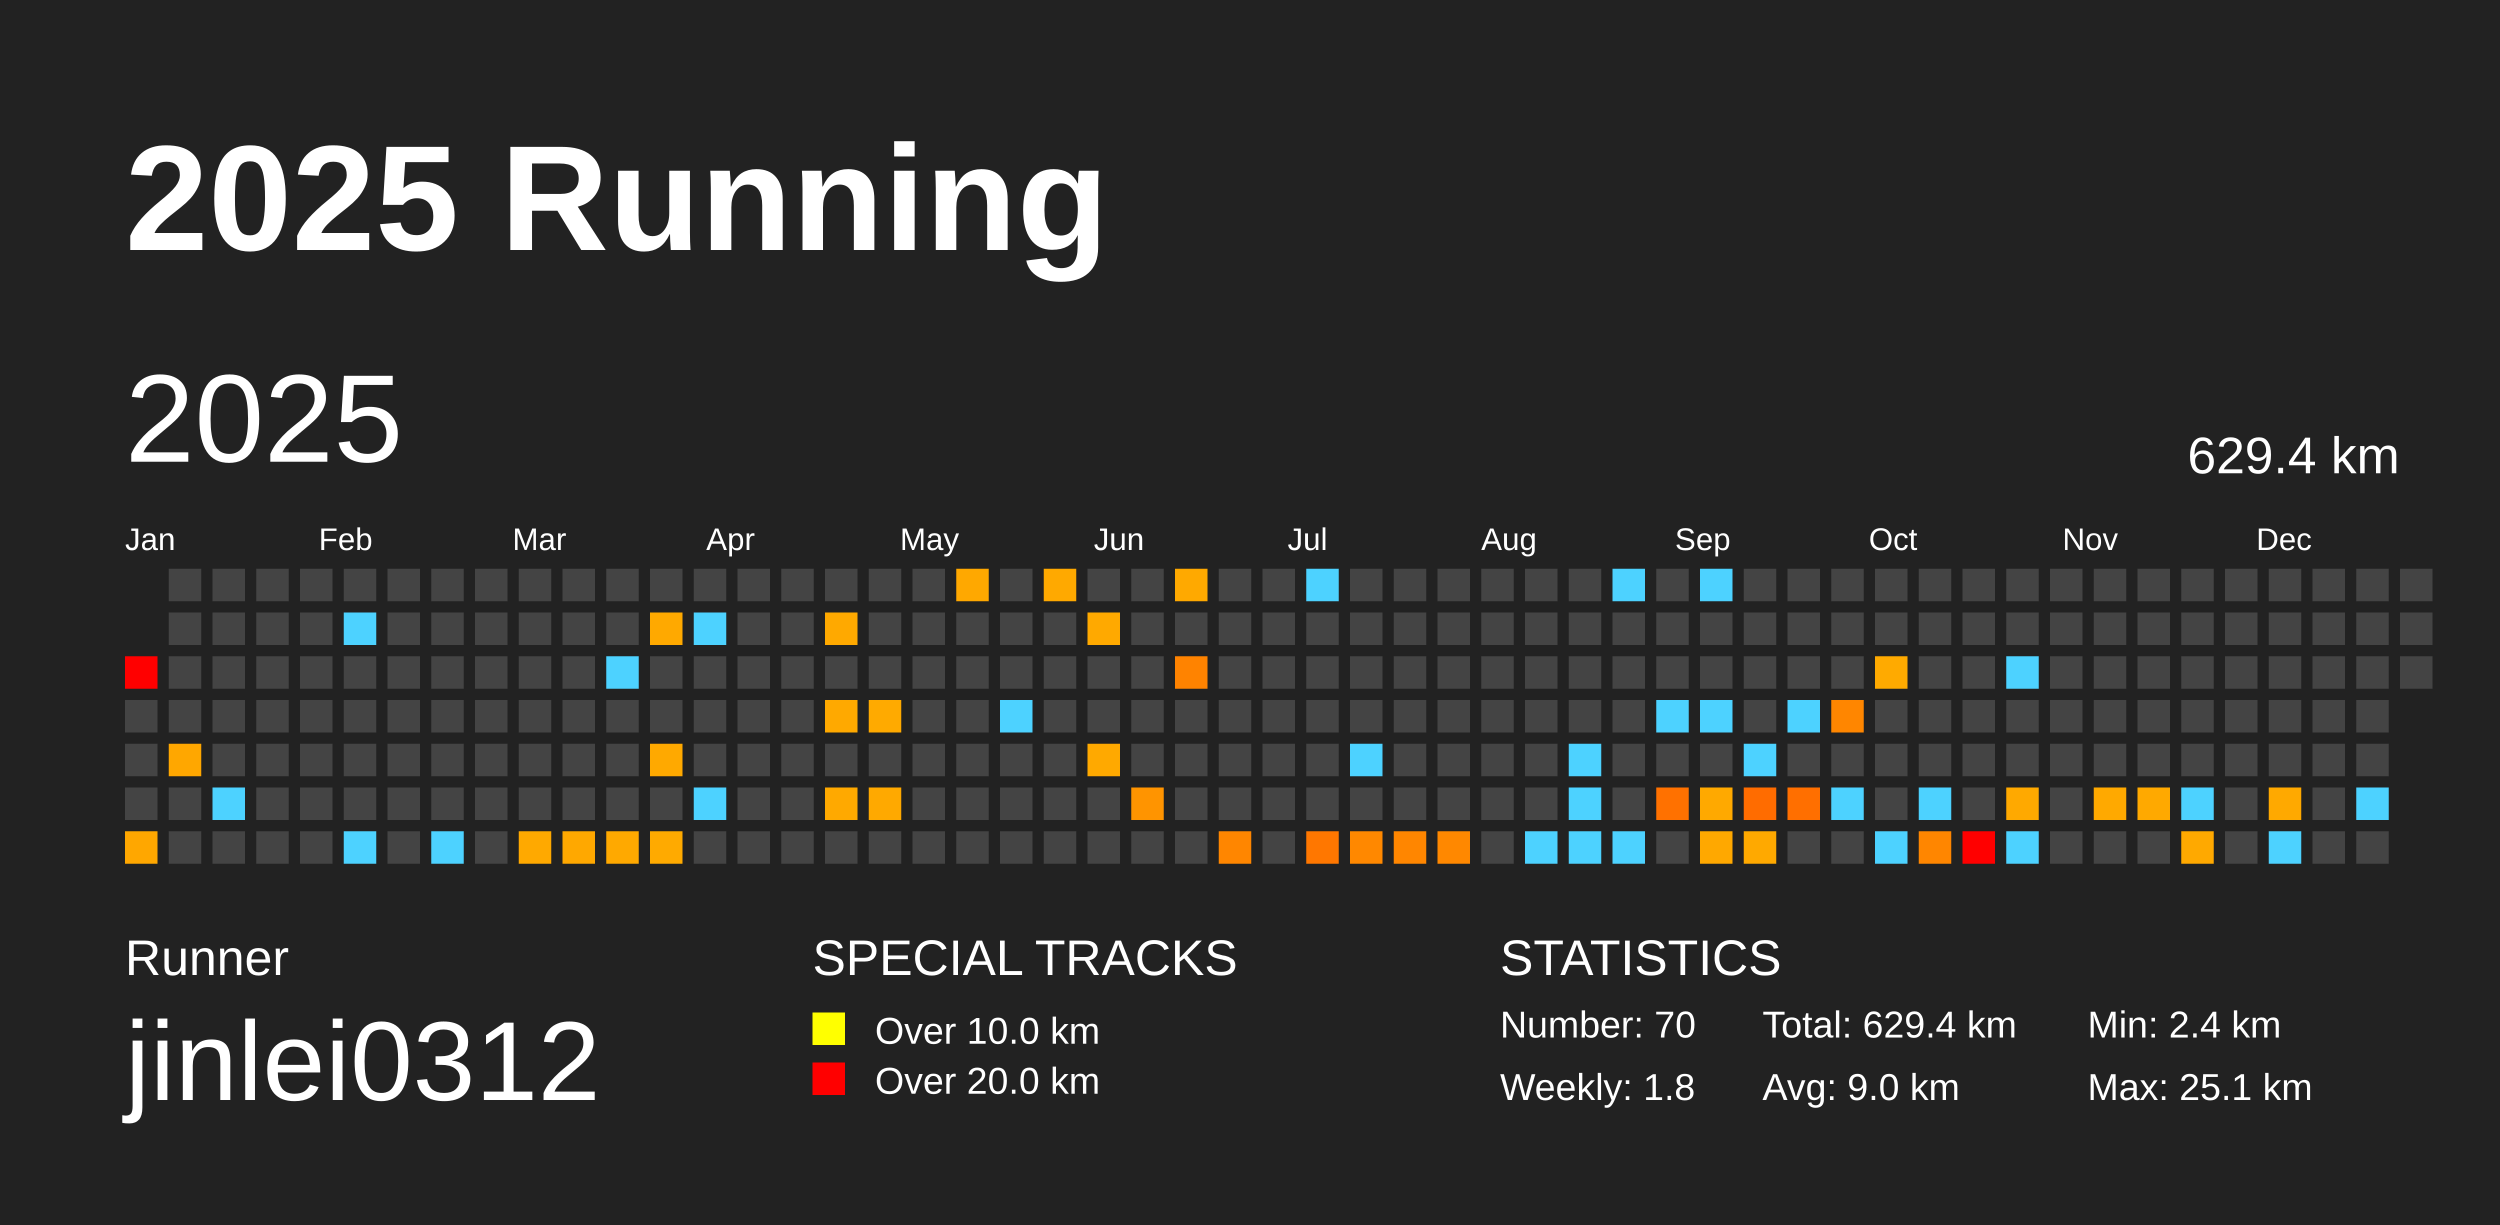
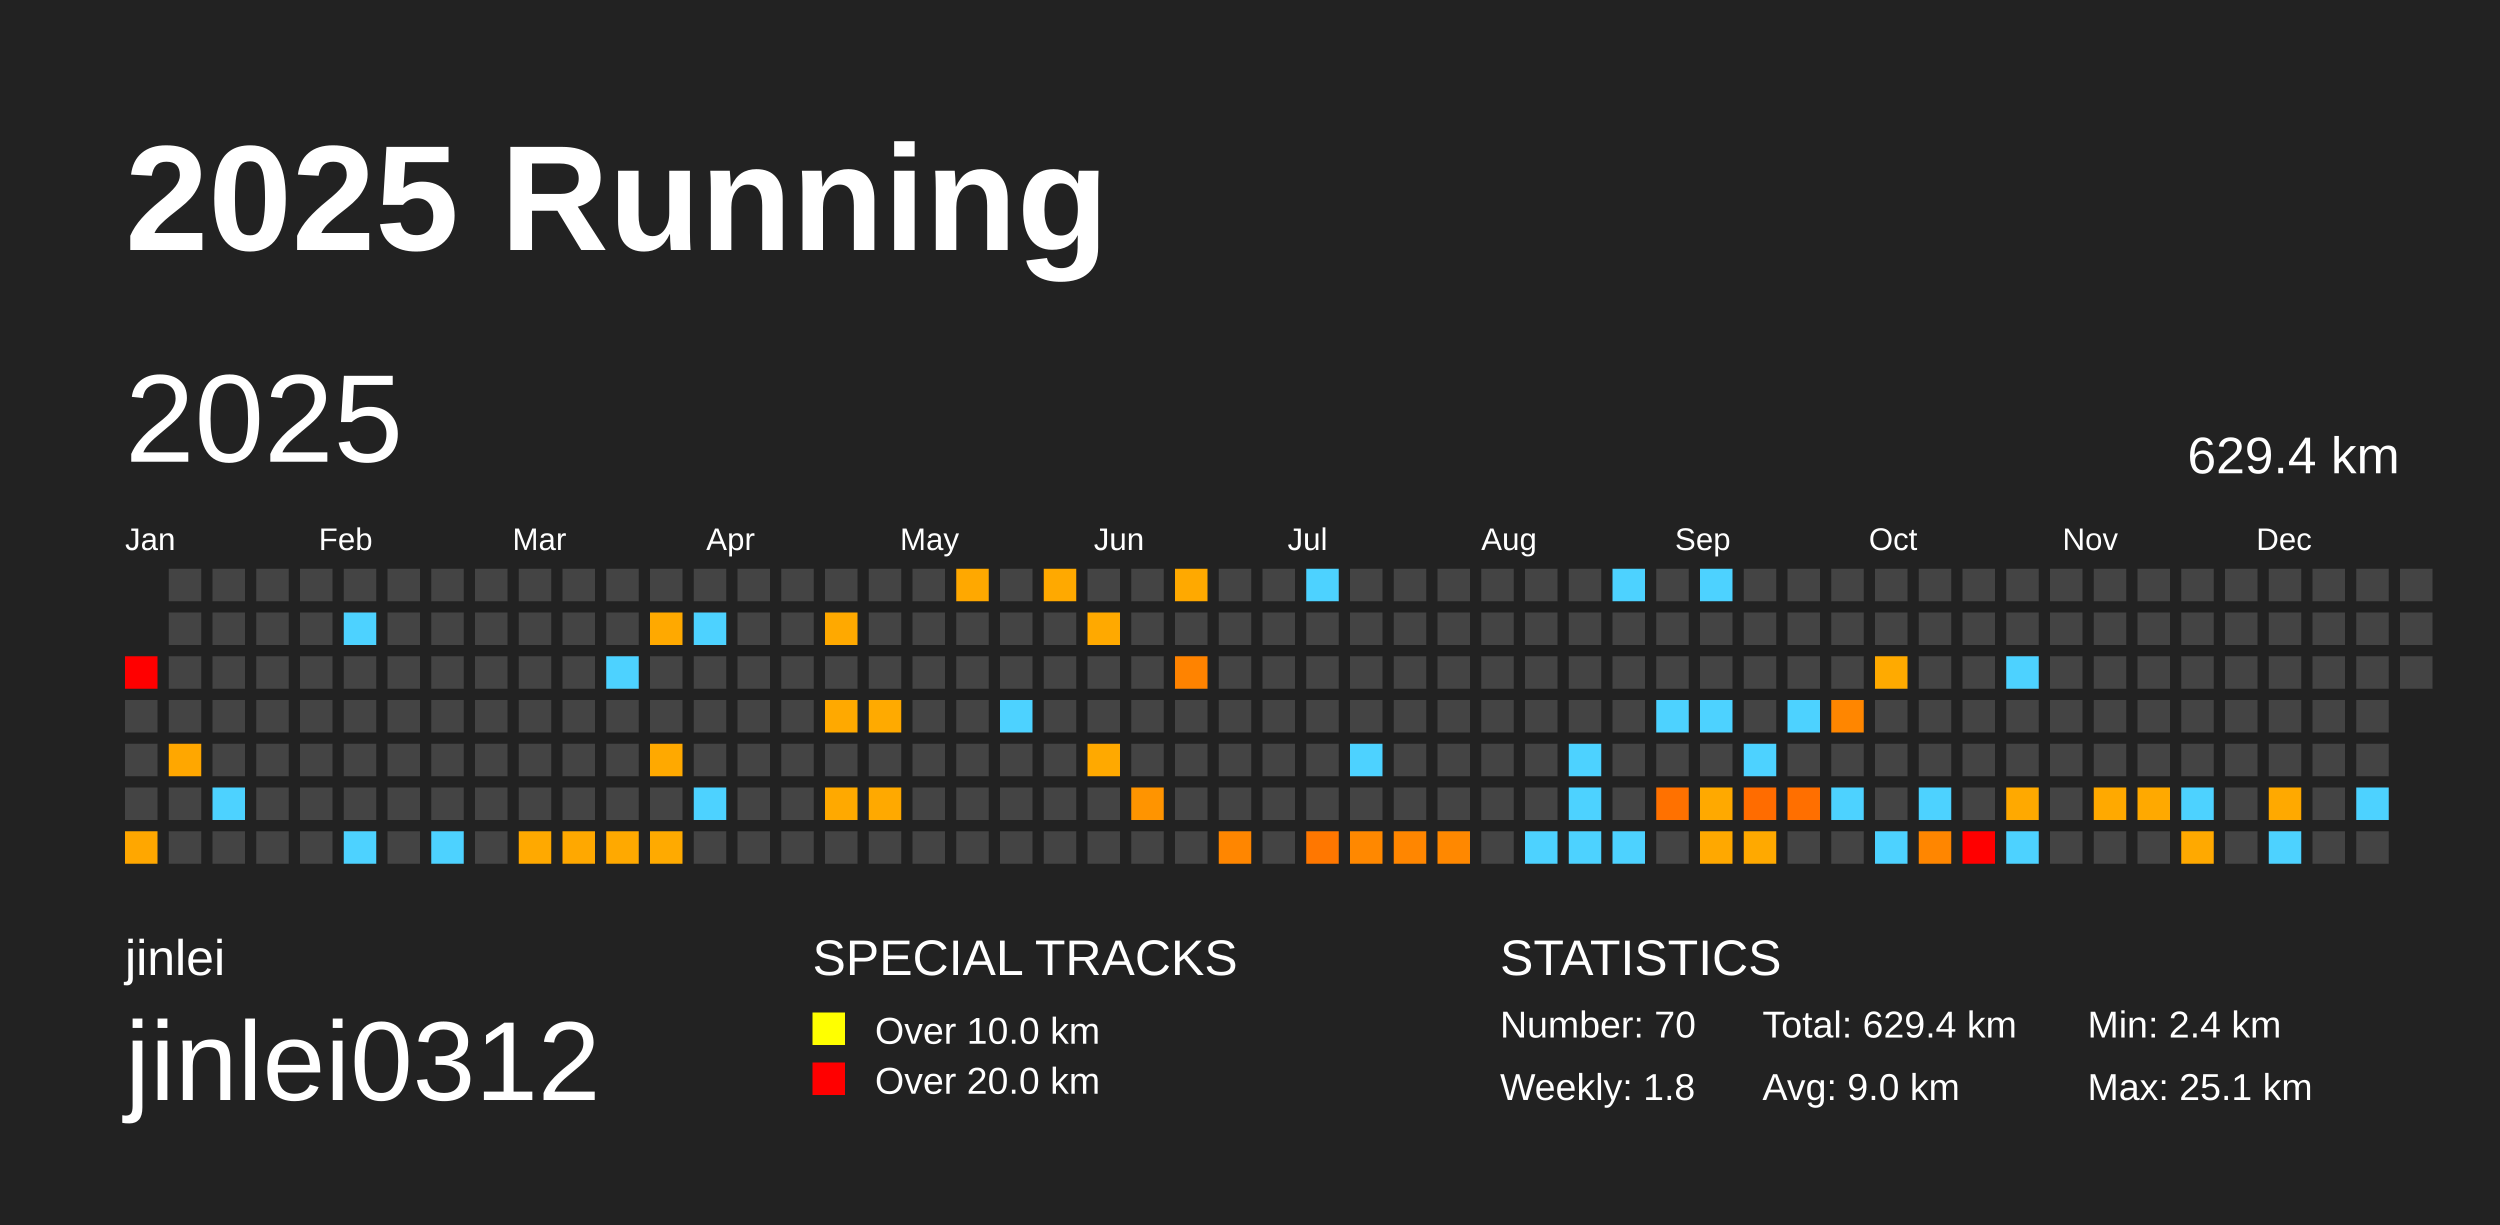
<svg xmlns="http://www.w3.org/2000/svg" baseProfile="full" height="98mm" version="1.1" viewBox="0,0,200,98" width="200mm">
  <defs />
  <rect fill="#222222" height="98" width="200" x="0" y="0" />
  <text fill="#FFFFFF" style="font-size:12px; font-family:Arial; font-weight:bold;" x="10" y="20">2025 Running</text>
-   <text fill="#FFFFFF" style="font-size:4px; font-family:Arial" x="10" y="78">Runner</text>
+   <text fill="#FFFFFF" style="font-size:4px; font-family:Arial" x="10" y="78">jinlei</text>
  <text fill="#FFFFFF" style="font-size:9px; font-family:Arial" x="10" y="88">jinlei0312</text>
  <text fill="#FFFFFF" style="font-size:4px; font-family:Arial" x="65" y="78">SPECIAL TRACKS</text>
  <rect fill="yellow" height="2.6" width="2.6" x="65" y="81" />
  <text fill="#FFFFFF" style="font-size:3px; font-family:Arial" x="70" y="83.5">Over 10.0 km</text>
  <rect fill="red" height="2.6" width="2.6" x="65" y="85" />
  <text fill="#FFFFFF" style="font-size:3px; font-family:Arial" x="70" y="87.5">Over 20.0 km</text>
  <text fill="#FFFFFF" style="font-size:4px; font-family:Arial" x="120" y="78">STATISTICS</text>
  <text fill="#FFFFFF" style="font-size:3px; font-family:Arial" x="120" y="83">Number: 70</text>
  <text fill="#FFFFFF" style="font-size:3px; font-family:Arial" x="120" y="88">Weekly: 1.8</text>
  <text fill="#FFFFFF" style="font-size:3px; font-family:Arial" x="141" y="83">Total: 629.4 km</text>
  <text fill="#FFFFFF" style="font-size:3px; font-family:Arial" x="141" y="88">Avg: 9.0 km</text>
  <text fill="#FFFFFF" style="font-size:3px; font-family:Arial" x="167" y="83">Min: 2.4 km</text>
  <text fill="#FFFFFF" style="font-size:3px; font-family:Arial" x="167" y="88">Max: 25.1 km</text>
  <text dominant-baseline="hanging" fill="#FFFFFF" style="font-size:10.0px; font-family:Arial;" x="10" y="30">2025</text>
  <text dominant-baseline="hanging" fill="#FFFFFF" style="font-size:4.125px; font-family:Arial;" x="175" y="35">629.4 km</text>
  <text fill="#FFFFFF" style="font-size:2.5px; font-family:Arial" x="10.0" y="44">Jan</text>
  <text fill="#FFFFFF" style="font-size:2.5px; font-family:Arial" x="25.5" y="44">Feb</text>
  <text fill="#FFFFFF" style="font-size:2.5px; font-family:Arial" x="41.0" y="44">Mar</text>
  <text fill="#FFFFFF" style="font-size:2.5px; font-family:Arial" x="56.5" y="44">Apr</text>
  <text fill="#FFFFFF" style="font-size:2.5px; font-family:Arial" x="72.0" y="44">May</text>
  <text fill="#FFFFFF" style="font-size:2.5px; font-family:Arial" x="87.5" y="44">Jun</text>
  <text fill="#FFFFFF" style="font-size:2.5px; font-family:Arial" x="103.0" y="44">Jul</text>
  <text fill="#FFFFFF" style="font-size:2.5px; font-family:Arial" x="118.5" y="44">Aug</text>
  <text fill="#FFFFFF" style="font-size:2.5px; font-family:Arial" x="134.0" y="44">Sep</text>
  <text fill="#FFFFFF" style="font-size:2.5px; font-family:Arial" x="149.5" y="44">Oct</text>
  <text fill="#FFFFFF" style="font-size:2.5px; font-family:Arial" x="165.0" y="44">Nov</text>
  <text fill="#FFFFFF" style="font-size:2.5px; font-family:Arial" x="180.5" y="44">Dec</text>
  <rect fill="red" height="2.6" width="2.6" x="10.0" y="52.5" />
  <rect fill="#444444" height="2.6" width="2.6" x="10.0" y="56.0" />
  <rect fill="#444444" height="2.6" width="2.6" x="10.0" y="59.5" />
  <rect fill="#444444" height="2.6" width="2.6" x="10.0" y="63.0" />
  <rect fill="#ffa700" height="2.6" width="2.6" x="10.0" y="66.5" />
  <rect fill="#444444" height="2.6" width="2.6" x="13.5" y="45.5" />
  <rect fill="#444444" height="2.6" width="2.6" x="13.5" y="49.0" />
  <rect fill="#444444" height="2.6" width="2.6" x="13.5" y="52.5" />
  <rect fill="#444444" height="2.6" width="2.6" x="13.5" y="56.0" />
  <rect fill="#ffa700" height="2.6" width="2.6" x="13.5" y="59.5" />
  <rect fill="#444444" height="2.6" width="2.6" x="13.5" y="63.0" />
  <rect fill="#444444" height="2.6" width="2.6" x="13.5" y="66.5" />
  <rect fill="#444444" height="2.6" width="2.6" x="17.0" y="45.5" />
  <rect fill="#444444" height="2.6" width="2.6" x="17.0" y="49.0" />
  <rect fill="#444444" height="2.6" width="2.6" x="17.0" y="52.5" />
  <rect fill="#444444" height="2.6" width="2.6" x="17.0" y="56.0" />
  <rect fill="#444444" height="2.6" width="2.6" x="17.0" y="59.5" />
  <rect fill="#4dd2ff" height="2.6" width="2.6" x="17.0" y="63.0" />
  <rect fill="#444444" height="2.6" width="2.6" x="17.0" y="66.5" />
  <rect fill="#444444" height="2.6" width="2.6" x="20.5" y="45.5" />
  <rect fill="#444444" height="2.6" width="2.6" x="20.5" y="49.0" />
  <rect fill="#444444" height="2.6" width="2.6" x="20.5" y="52.5" />
  <rect fill="#444444" height="2.6" width="2.6" x="20.5" y="56.0" />
  <rect fill="#444444" height="2.6" width="2.6" x="20.5" y="59.5" />
  <rect fill="#444444" height="2.6" width="2.6" x="20.5" y="63.0" />
  <rect fill="#444444" height="2.6" width="2.6" x="20.5" y="66.5" />
  <rect fill="#444444" height="2.6" width="2.6" x="24.0" y="45.5" />
  <rect fill="#444444" height="2.6" width="2.6" x="24.0" y="49.0" />
  <rect fill="#444444" height="2.6" width="2.6" x="24.0" y="52.5" />
  <rect fill="#444444" height="2.6" width="2.6" x="24.0" y="56.0" />
  <rect fill="#444444" height="2.6" width="2.6" x="24.0" y="59.5" />
  <rect fill="#444444" height="2.6" width="2.6" x="24.0" y="63.0" />
  <rect fill="#444444" height="2.6" width="2.6" x="24.0" y="66.5" />
  <rect fill="#444444" height="2.6" width="2.6" x="27.5" y="45.5" />
  <rect fill="#4dd2ff" height="2.6" width="2.6" x="27.5" y="49.0" />
  <rect fill="#444444" height="2.6" width="2.6" x="27.5" y="52.5" />
  <rect fill="#444444" height="2.6" width="2.6" x="27.5" y="56.0" />
  <rect fill="#444444" height="2.6" width="2.6" x="27.5" y="59.5" />
  <rect fill="#444444" height="2.6" width="2.6" x="27.5" y="63.0" />
  <rect fill="#4dd2ff" height="2.6" width="2.6" x="27.5" y="66.5" />
  <rect fill="#444444" height="2.6" width="2.6" x="31.0" y="45.5" />
  <rect fill="#444444" height="2.6" width="2.6" x="31.0" y="49.0" />
  <rect fill="#444444" height="2.6" width="2.6" x="31.0" y="52.5" />
  <rect fill="#444444" height="2.6" width="2.6" x="31.0" y="56.0" />
  <rect fill="#444444" height="2.6" width="2.6" x="31.0" y="59.5" />
  <rect fill="#444444" height="2.6" width="2.6" x="31.0" y="63.0" />
  <rect fill="#444444" height="2.6" width="2.6" x="31.0" y="66.5" />
  <rect fill="#444444" height="2.6" width="2.6" x="34.5" y="45.5" />
  <rect fill="#444444" height="2.6" width="2.6" x="34.5" y="49.0" />
  <rect fill="#444444" height="2.6" width="2.6" x="34.5" y="52.5" />
  <rect fill="#444444" height="2.6" width="2.6" x="34.5" y="56.0" />
  <rect fill="#444444" height="2.6" width="2.6" x="34.5" y="59.5" />
  <rect fill="#444444" height="2.6" width="2.6" x="34.5" y="63.0" />
  <rect fill="#4dd2ff" height="2.6" width="2.6" x="34.5" y="66.5" />
  <rect fill="#444444" height="2.6" width="2.6" x="38.0" y="45.5" />
  <rect fill="#444444" height="2.6" width="2.6" x="38.0" y="49.0" />
  <rect fill="#444444" height="2.6" width="2.6" x="38.0" y="52.5" />
  <rect fill="#444444" height="2.6" width="2.6" x="38.0" y="56.0" />
  <rect fill="#444444" height="2.6" width="2.6" x="38.0" y="59.5" />
  <rect fill="#444444" height="2.6" width="2.6" x="38.0" y="63.0" />
  <rect fill="#444444" height="2.6" width="2.6" x="38.0" y="66.5" />
  <rect fill="#444444" height="2.6" width="2.6" x="41.5" y="45.5" />
  <rect fill="#444444" height="2.6" width="2.6" x="41.5" y="49.0" />
  <rect fill="#444444" height="2.6" width="2.6" x="41.5" y="52.5" />
  <rect fill="#444444" height="2.6" width="2.6" x="41.5" y="56.0" />
  <rect fill="#444444" height="2.6" width="2.6" x="41.5" y="59.5" />
  <rect fill="#444444" height="2.6" width="2.6" x="41.5" y="63.0" />
  <rect fill="#ffa900" height="2.6" width="2.6" x="41.5" y="66.5" />
  <rect fill="#444444" height="2.6" width="2.6" x="45.0" y="45.5" />
  <rect fill="#444444" height="2.6" width="2.6" x="45.0" y="49.0" />
  <rect fill="#444444" height="2.6" width="2.6" x="45.0" y="52.5" />
  <rect fill="#444444" height="2.6" width="2.6" x="45.0" y="56.0" />
  <rect fill="#444444" height="2.6" width="2.6" x="45.0" y="59.5" />
  <rect fill="#444444" height="2.6" width="2.6" x="45.0" y="63.0" />
  <rect fill="#ffa800" height="2.6" width="2.6" x="45.0" y="66.5" />
  <rect fill="#444444" height="2.6" width="2.6" x="48.5" y="45.5" />
  <rect fill="#444444" height="2.6" width="2.6" x="48.5" y="49.0" />
  <rect fill="#4dd2ff" height="2.6" width="2.6" x="48.5" y="52.5" />
  <rect fill="#444444" height="2.6" width="2.6" x="48.5" y="56.0" />
  <rect fill="#444444" height="2.6" width="2.6" x="48.5" y="59.5" />
  <rect fill="#444444" height="2.6" width="2.6" x="48.5" y="63.0" />
  <rect fill="#ffa900" height="2.6" width="2.6" x="48.5" y="66.5" />
  <rect fill="#444444" height="2.6" width="2.6" x="52.0" y="45.5" />
  <rect fill="#ffa900" height="2.6" width="2.6" x="52.0" y="49.0" />
  <rect fill="#444444" height="2.6" width="2.6" x="52.0" y="52.5" />
  <rect fill="#444444" height="2.6" width="2.6" x="52.0" y="56.0" />
  <rect fill="#ffa900" height="2.6" width="2.6" x="52.0" y="59.5" />
  <rect fill="#444444" height="2.6" width="2.6" x="52.0" y="63.0" />
  <rect fill="#ffaa00" height="2.6" width="2.6" x="52.0" y="66.5" />
  <rect fill="#444444" height="2.6" width="2.6" x="55.5" y="45.5" />
  <rect fill="#4dd2ff" height="2.6" width="2.6" x="55.5" y="49.0" />
  <rect fill="#444444" height="2.6" width="2.6" x="55.5" y="52.5" />
  <rect fill="#444444" height="2.6" width="2.6" x="55.5" y="56.0" />
  <rect fill="#444444" height="2.6" width="2.6" x="55.5" y="59.5" />
  <rect fill="#4dd2ff" height="2.6" width="2.6" x="55.5" y="63.0" />
  <rect fill="#444444" height="2.6" width="2.6" x="55.5" y="66.5" />
  <rect fill="#444444" height="2.6" width="2.6" x="59.0" y="45.5" />
  <rect fill="#444444" height="2.6" width="2.6" x="59.0" y="49.0" />
  <rect fill="#444444" height="2.6" width="2.6" x="59.0" y="52.5" />
  <rect fill="#444444" height="2.6" width="2.6" x="59.0" y="56.0" />
  <rect fill="#444444" height="2.6" width="2.6" x="59.0" y="59.5" />
  <rect fill="#444444" height="2.6" width="2.6" x="59.0" y="63.0" />
  <rect fill="#444444" height="2.6" width="2.6" x="59.0" y="66.5" />
  <rect fill="#444444" height="2.6" width="2.6" x="62.5" y="45.5" />
  <rect fill="#444444" height="2.6" width="2.6" x="62.5" y="49.0" />
  <rect fill="#444444" height="2.6" width="2.6" x="62.5" y="52.5" />
  <rect fill="#444444" height="2.6" width="2.6" x="62.5" y="56.0" />
  <rect fill="#444444" height="2.6" width="2.6" x="62.5" y="59.5" />
  <rect fill="#444444" height="2.6" width="2.6" x="62.5" y="63.0" />
  <rect fill="#444444" height="2.6" width="2.6" x="62.5" y="66.5" />
  <rect fill="#444444" height="2.6" width="2.6" x="66.0" y="45.5" />
  <rect fill="#ffa900" height="2.6" width="2.6" x="66.0" y="49.0" />
  <rect fill="#444444" height="2.6" width="2.6" x="66.0" y="52.5" />
  <rect fill="#ffa900" height="2.6" width="2.6" x="66.0" y="56.0" />
  <rect fill="#444444" height="2.6" width="2.6" x="66.0" y="59.5" />
  <rect fill="#ffa900" height="2.6" width="2.6" x="66.0" y="63.0" />
  <rect fill="#444444" height="2.6" width="2.6" x="66.0" y="66.5" />
  <rect fill="#444444" height="2.6" width="2.6" x="69.5" y="45.5" />
  <rect fill="#444444" height="2.6" width="2.6" x="69.5" y="49.0" />
  <rect fill="#444444" height="2.6" width="2.6" x="69.5" y="52.5" />
  <rect fill="#ffaa00" height="2.6" width="2.6" x="69.5" y="56.0" />
  <rect fill="#444444" height="2.6" width="2.6" x="69.5" y="59.5" />
  <rect fill="#ffa900" height="2.6" width="2.6" x="69.5" y="63.0" />
  <rect fill="#444444" height="2.6" width="2.6" x="69.5" y="66.5" />
  <rect fill="#444444" height="2.6" width="2.6" x="73.0" y="45.5" />
  <rect fill="#444444" height="2.6" width="2.6" x="73.0" y="49.0" />
  <rect fill="#444444" height="2.6" width="2.6" x="73.0" y="52.5" />
  <rect fill="#444444" height="2.6" width="2.6" x="73.0" y="56.0" />
  <rect fill="#444444" height="2.6" width="2.6" x="73.0" y="59.5" />
  <rect fill="#444444" height="2.6" width="2.6" x="73.0" y="63.0" />
  <rect fill="#444444" height="2.6" width="2.6" x="73.0" y="66.5" />
  <rect fill="#ffa800" height="2.6" width="2.6" x="76.5" y="45.5" />
  <rect fill="#444444" height="2.6" width="2.6" x="76.5" y="49.0" />
  <rect fill="#444444" height="2.6" width="2.6" x="76.5" y="52.5" />
  <rect fill="#444444" height="2.6" width="2.6" x="76.5" y="56.0" />
  <rect fill="#444444" height="2.6" width="2.6" x="76.5" y="59.5" />
  <rect fill="#444444" height="2.6" width="2.6" x="76.5" y="63.0" />
  <rect fill="#444444" height="2.6" width="2.6" x="76.5" y="66.5" />
  <rect fill="#444444" height="2.6" width="2.6" x="80.0" y="45.5" />
  <rect fill="#444444" height="2.6" width="2.6" x="80.0" y="49.0" />
  <rect fill="#444444" height="2.6" width="2.6" x="80.0" y="52.5" />
  <rect fill="#4dd2ff" height="2.6" width="2.6" x="80.0" y="56.0" />
  <rect fill="#444444" height="2.6" width="2.6" x="80.0" y="59.5" />
  <rect fill="#444444" height="2.6" width="2.6" x="80.0" y="63.0" />
  <rect fill="#444444" height="2.6" width="2.6" x="80.0" y="66.5" />
  <rect fill="#ffa900" height="2.6" width="2.6" x="83.5" y="45.5" />
  <rect fill="#444444" height="2.6" width="2.6" x="83.5" y="49.0" />
  <rect fill="#444444" height="2.6" width="2.6" x="83.5" y="52.5" />
  <rect fill="#444444" height="2.6" width="2.6" x="83.5" y="56.0" />
  <rect fill="#444444" height="2.6" width="2.6" x="83.5" y="59.5" />
  <rect fill="#444444" height="2.6" width="2.6" x="83.5" y="63.0" />
  <rect fill="#444444" height="2.6" width="2.6" x="83.5" y="66.5" />
  <rect fill="#444444" height="2.6" width="2.6" x="87.0" y="45.5" />
  <rect fill="#ffa900" height="2.6" width="2.6" x="87.0" y="49.0" />
  <rect fill="#444444" height="2.6" width="2.6" x="87.0" y="52.5" />
  <rect fill="#444444" height="2.6" width="2.6" x="87.0" y="56.0" />
  <rect fill="#ffa900" height="2.6" width="2.6" x="87.0" y="59.5" />
  <rect fill="#444444" height="2.6" width="2.6" x="87.0" y="63.0" />
  <rect fill="#444444" height="2.6" width="2.6" x="87.0" y="66.5" />
  <rect fill="#444444" height="2.6" width="2.6" x="90.5" y="45.5" />
  <rect fill="#444444" height="2.6" width="2.6" x="90.5" y="49.0" />
  <rect fill="#444444" height="2.6" width="2.6" x="90.5" y="52.5" />
  <rect fill="#444444" height="2.6" width="2.6" x="90.5" y="56.0" />
  <rect fill="#444444" height="2.6" width="2.6" x="90.5" y="59.5" />
  <rect fill="#ff9400" height="2.6" width="2.6" x="90.5" y="63.0" />
  <rect fill="#444444" height="2.6" width="2.6" x="90.5" y="66.5" />
  <rect fill="#ffa900" height="2.6" width="2.6" x="94.0" y="45.5" />
  <rect fill="#444444" height="2.6" width="2.6" x="94.0" y="49.0" />
  <rect fill="#ff8300" height="2.6" width="2.6" x="94.0" y="52.5" />
  <rect fill="#444444" height="2.6" width="2.6" x="94.0" y="56.0" />
  <rect fill="#444444" height="2.6" width="2.6" x="94.0" y="59.5" />
  <rect fill="#444444" height="2.6" width="2.6" x="94.0" y="63.0" />
  <rect fill="#444444" height="2.6" width="2.6" x="94.0" y="66.5" />
  <rect fill="#444444" height="2.6" width="2.6" x="97.5" y="45.5" />
  <rect fill="#444444" height="2.6" width="2.6" x="97.5" y="49.0" />
  <rect fill="#444444" height="2.6" width="2.6" x="97.5" y="52.5" />
  <rect fill="#444444" height="2.6" width="2.6" x="97.5" y="56.0" />
  <rect fill="#444444" height="2.6" width="2.6" x="97.5" y="59.5" />
  <rect fill="#444444" height="2.6" width="2.6" x="97.5" y="63.0" />
  <rect fill="#ff8600" height="2.6" width="2.6" x="97.5" y="66.5" />
  <rect fill="#444444" height="2.6" width="2.6" x="101.0" y="45.5" />
  <rect fill="#444444" height="2.6" width="2.6" x="101.0" y="49.0" />
  <rect fill="#444444" height="2.6" width="2.6" x="101.0" y="52.5" />
  <rect fill="#444444" height="2.6" width="2.6" x="101.0" y="56.0" />
  <rect fill="#444444" height="2.6" width="2.6" x="101.0" y="59.5" />
  <rect fill="#444444" height="2.6" width="2.6" x="101.0" y="63.0" />
  <rect fill="#444444" height="2.6" width="2.6" x="101.0" y="66.5" />
  <rect fill="#4dd2ff" height="2.6" width="2.6" x="104.5" y="45.5" />
  <rect fill="#444444" height="2.6" width="2.6" x="104.5" y="49.0" />
  <rect fill="#444444" height="2.6" width="2.6" x="104.5" y="52.5" />
  <rect fill="#444444" height="2.6" width="2.6" x="104.5" y="56.0" />
  <rect fill="#444444" height="2.6" width="2.6" x="104.5" y="59.5" />
  <rect fill="#444444" height="2.6" width="2.6" x="104.5" y="63.0" />
  <rect fill="#ff7700" height="2.6" width="2.6" x="104.5" y="66.5" />
  <rect fill="#444444" height="2.6" width="2.6" x="108.0" y="45.5" />
  <rect fill="#444444" height="2.6" width="2.6" x="108.0" y="49.0" />
  <rect fill="#444444" height="2.6" width="2.6" x="108.0" y="52.5" />
  <rect fill="#444444" height="2.6" width="2.6" x="108.0" y="56.0" />
  <rect fill="#4dd2ff" height="2.6" width="2.6" x="108.0" y="59.5" />
  <rect fill="#444444" height="2.6" width="2.6" x="108.0" y="63.0" />
  <rect fill="#ff8800" height="2.6" width="2.6" x="108.0" y="66.5" />
  <rect fill="#444444" height="2.6" width="2.6" x="111.5" y="45.5" />
  <rect fill="#444444" height="2.6" width="2.6" x="111.5" y="49.0" />
  <rect fill="#444444" height="2.6" width="2.6" x="111.5" y="52.5" />
  <rect fill="#444444" height="2.6" width="2.6" x="111.5" y="56.0" />
  <rect fill="#444444" height="2.6" width="2.6" x="111.5" y="59.5" />
  <rect fill="#444444" height="2.6" width="2.6" x="111.5" y="63.0" />
  <rect fill="#ff8600" height="2.6" width="2.6" x="111.5" y="66.5" />
  <rect fill="#444444" height="2.6" width="2.6" x="115.0" y="45.5" />
  <rect fill="#444444" height="2.6" width="2.6" x="115.0" y="49.0" />
  <rect fill="#444444" height="2.6" width="2.6" x="115.0" y="52.5" />
  <rect fill="#444444" height="2.6" width="2.6" x="115.0" y="56.0" />
  <rect fill="#444444" height="2.6" width="2.6" x="115.0" y="59.5" />
  <rect fill="#444444" height="2.6" width="2.6" x="115.0" y="63.0" />
  <rect fill="#ff8800" height="2.6" width="2.6" x="115.0" y="66.5" />
  <rect fill="#444444" height="2.6" width="2.6" x="118.5" y="45.5" />
  <rect fill="#444444" height="2.6" width="2.6" x="118.5" y="49.0" />
  <rect fill="#444444" height="2.6" width="2.6" x="118.5" y="52.5" />
  <rect fill="#444444" height="2.6" width="2.6" x="118.5" y="56.0" />
  <rect fill="#444444" height="2.6" width="2.6" x="118.5" y="59.5" />
  <rect fill="#444444" height="2.6" width="2.6" x="118.5" y="63.0" />
  <rect fill="#444444" height="2.6" width="2.6" x="118.5" y="66.5" />
  <rect fill="#444444" height="2.6" width="2.6" x="122.0" y="45.5" />
  <rect fill="#444444" height="2.6" width="2.6" x="122.0" y="49.0" />
  <rect fill="#444444" height="2.6" width="2.6" x="122.0" y="52.5" />
  <rect fill="#444444" height="2.6" width="2.6" x="122.0" y="56.0" />
  <rect fill="#444444" height="2.6" width="2.6" x="122.0" y="59.5" />
  <rect fill="#444444" height="2.6" width="2.6" x="122.0" y="63.0" />
  <rect fill="#4dd2ff" height="2.6" width="2.6" x="122.0" y="66.5" />
  <rect fill="#444444" height="2.6" width="2.6" x="125.5" y="45.5" />
  <rect fill="#444444" height="2.6" width="2.6" x="125.5" y="49.0" />
  <rect fill="#444444" height="2.6" width="2.6" x="125.5" y="52.5" />
  <rect fill="#444444" height="2.6" width="2.6" x="125.5" y="56.0" />
  <rect fill="#4dd2ff" height="2.6" width="2.6" x="125.5" y="59.5" />
  <rect fill="#4dd2ff" height="2.6" width="2.6" x="125.5" y="63.0" />
  <rect fill="#4dd2ff" height="2.6" width="2.6" x="125.5" y="66.5" />
  <rect fill="#4dd2ff" height="2.6" width="2.6" x="129.0" y="45.5" />
  <rect fill="#444444" height="2.6" width="2.6" x="129.0" y="49.0" />
  <rect fill="#444444" height="2.6" width="2.6" x="129.0" y="52.5" />
  <rect fill="#444444" height="2.6" width="2.6" x="129.0" y="56.0" />
  <rect fill="#444444" height="2.6" width="2.6" x="129.0" y="59.5" />
  <rect fill="#444444" height="2.6" width="2.6" x="129.0" y="63.0" />
  <rect fill="#4dd2ff" height="2.6" width="2.6" x="129.0" y="66.5" />
  <rect fill="#444444" height="2.6" width="2.6" x="132.5" y="45.5" />
  <rect fill="#444444" height="2.6" width="2.6" x="132.5" y="49.0" />
  <rect fill="#444444" height="2.6" width="2.6" x="132.5" y="52.5" />
  <rect fill="#4dd2ff" height="2.6" width="2.6" x="132.5" y="56.0" />
  <rect fill="#444444" height="2.6" width="2.6" x="132.5" y="59.5" />
  <rect fill="#ff7100" height="2.6" width="2.6" x="132.5" y="63.0" />
  <rect fill="#444444" height="2.6" width="2.6" x="132.5" y="66.5" />
  <rect fill="#4dd2ff" height="2.6" width="2.6" x="136.0" y="45.5" />
  <rect fill="#444444" height="2.6" width="2.6" x="136.0" y="49.0" />
  <rect fill="#444444" height="2.6" width="2.6" x="136.0" y="52.5" />
  <rect fill="#4dd2ff" height="2.6" width="2.6" x="136.0" y="56.0" />
  <rect fill="#444444" height="2.6" width="2.6" x="136.0" y="59.5" />
  <rect fill="#ffa900" height="2.6" width="2.6" x="136.0" y="63.0" />
  <rect fill="#ffa800" height="2.6" width="2.6" x="136.0" y="66.5" />
  <rect fill="#444444" height="2.6" width="2.6" x="139.5" y="45.5" />
  <rect fill="#444444" height="2.6" width="2.6" x="139.5" y="49.0" />
  <rect fill="#444444" height="2.6" width="2.6" x="139.5" y="52.5" />
  <rect fill="#444444" height="2.6" width="2.6" x="139.5" y="56.0" />
  <rect fill="#4dd2ff" height="2.6" width="2.6" x="139.5" y="59.5" />
  <rect fill="#ff6c00" height="2.6" width="2.6" x="139.5" y="63.0" />
  <rect fill="#ffa900" height="2.6" width="2.6" x="139.5" y="66.5" />
  <rect fill="#444444" height="2.6" width="2.6" x="143.0" y="45.5" />
  <rect fill="#444444" height="2.6" width="2.6" x="143.0" y="49.0" />
  <rect fill="#444444" height="2.6" width="2.6" x="143.0" y="52.5" />
  <rect fill="#4dd2ff" height="2.6" width="2.6" x="143.0" y="56.0" />
  <rect fill="#444444" height="2.6" width="2.6" x="143.0" y="59.5" />
  <rect fill="#ff6f00" height="2.6" width="2.6" x="143.0" y="63.0" />
  <rect fill="#444444" height="2.6" width="2.6" x="143.0" y="66.5" />
  <rect fill="#444444" height="2.6" width="2.6" x="146.5" y="45.5" />
  <rect fill="#444444" height="2.6" width="2.6" x="146.5" y="49.0" />
  <rect fill="#444444" height="2.6" width="2.6" x="146.5" y="52.5" />
  <rect fill="#ff8600" height="2.6" width="2.6" x="146.5" y="56.0" />
  <rect fill="#444444" height="2.6" width="2.6" x="146.5" y="59.5" />
  <rect fill="#4dd2ff" height="2.6" width="2.6" x="146.5" y="63.0" />
  <rect fill="#444444" height="2.6" width="2.6" x="146.5" y="66.5" />
  <rect fill="#444444" height="2.6" width="2.6" x="150.0" y="45.5" />
  <rect fill="#444444" height="2.6" width="2.6" x="150.0" y="49.0" />
  <rect fill="#ffaa00" height="2.6" width="2.6" x="150.0" y="52.5" />
  <rect fill="#444444" height="2.6" width="2.6" x="150.0" y="56.0" />
  <rect fill="#444444" height="2.6" width="2.6" x="150.0" y="59.5" />
  <rect fill="#444444" height="2.6" width="2.6" x="150.0" y="63.0" />
  <rect fill="#4dd2ff" height="2.6" width="2.6" x="150.0" y="66.5" />
  <rect fill="#444444" height="2.6" width="2.6" x="153.5" y="45.5" />
  <rect fill="#444444" height="2.6" width="2.6" x="153.5" y="49.0" />
  <rect fill="#444444" height="2.6" width="2.6" x="153.5" y="52.5" />
  <rect fill="#444444" height="2.6" width="2.6" x="153.5" y="56.0" />
  <rect fill="#444444" height="2.6" width="2.6" x="153.5" y="59.5" />
  <rect fill="#4dd2ff" height="2.6" width="2.6" x="153.5" y="63.0" />
  <rect fill="#ff8600" height="2.6" width="2.6" x="153.5" y="66.5" />
  <rect fill="#444444" height="2.6" width="2.6" x="157.0" y="45.5" />
  <rect fill="#444444" height="2.6" width="2.6" x="157.0" y="49.0" />
  <rect fill="#444444" height="2.6" width="2.6" x="157.0" y="52.5" />
  <rect fill="#444444" height="2.6" width="2.6" x="157.0" y="56.0" />
  <rect fill="#444444" height="2.6" width="2.6" x="157.0" y="59.5" />
  <rect fill="#444444" height="2.6" width="2.6" x="157.0" y="63.0" />
  <rect fill="red" height="2.6" width="2.6" x="157.0" y="66.5" />
  <rect fill="#444444" height="2.6" width="2.6" x="160.5" y="45.5" />
  <rect fill="#444444" height="2.6" width="2.6" x="160.5" y="49.0" />
  <rect fill="#4dd2ff" height="2.6" width="2.6" x="160.5" y="52.5" />
  <rect fill="#444444" height="2.6" width="2.6" x="160.5" y="56.0" />
  <rect fill="#444444" height="2.6" width="2.6" x="160.5" y="59.5" />
  <rect fill="#ffa900" height="2.6" width="2.6" x="160.5" y="63.0" />
  <rect fill="#4dd2ff" height="2.6" width="2.6" x="160.5" y="66.5" />
  <rect fill="#444444" height="2.6" width="2.6" x="164.0" y="45.5" />
  <rect fill="#444444" height="2.6" width="2.6" x="164.0" y="49.0" />
  <rect fill="#444444" height="2.6" width="2.6" x="164.0" y="52.5" />
  <rect fill="#444444" height="2.6" width="2.6" x="164.0" y="56.0" />
  <rect fill="#444444" height="2.6" width="2.6" x="164.0" y="59.5" />
  <rect fill="#444444" height="2.6" width="2.6" x="164.0" y="63.0" />
  <rect fill="#444444" height="2.6" width="2.6" x="164.0" y="66.5" />
  <rect fill="#444444" height="2.6" width="2.6" x="167.5" y="45.5" />
  <rect fill="#444444" height="2.6" width="2.6" x="167.5" y="49.0" />
  <rect fill="#444444" height="2.6" width="2.6" x="167.5" y="52.5" />
  <rect fill="#444444" height="2.6" width="2.6" x="167.5" y="56.0" />
  <rect fill="#444444" height="2.6" width="2.6" x="167.5" y="59.5" />
  <rect fill="#ffa900" height="2.6" width="2.6" x="167.5" y="63.0" />
  <rect fill="#444444" height="2.6" width="2.6" x="167.5" y="66.5" />
  <rect fill="#444444" height="2.6" width="2.6" x="171.0" y="45.5" />
  <rect fill="#444444" height="2.6" width="2.6" x="171.0" y="49.0" />
  <rect fill="#444444" height="2.6" width="2.6" x="171.0" y="52.5" />
  <rect fill="#444444" height="2.6" width="2.6" x="171.0" y="56.0" />
  <rect fill="#444444" height="2.6" width="2.6" x="171.0" y="59.5" />
  <rect fill="#ffa900" height="2.6" width="2.6" x="171.0" y="63.0" />
  <rect fill="#444444" height="2.6" width="2.6" x="171.0" y="66.5" />
  <rect fill="#444444" height="2.6" width="2.6" x="174.5" y="45.5" />
  <rect fill="#444444" height="2.6" width="2.6" x="174.5" y="49.0" />
  <rect fill="#444444" height="2.6" width="2.6" x="174.5" y="52.5" />
  <rect fill="#444444" height="2.6" width="2.6" x="174.5" y="56.0" />
  <rect fill="#444444" height="2.6" width="2.6" x="174.5" y="59.5" />
  <rect fill="#4dd2ff" height="2.6" width="2.6" x="174.5" y="63.0" />
  <rect fill="#ffa900" height="2.6" width="2.6" x="174.5" y="66.5" />
  <rect fill="#444444" height="2.6" width="2.6" x="178.0" y="45.5" />
  <rect fill="#444444" height="2.6" width="2.6" x="178.0" y="49.0" />
  <rect fill="#444444" height="2.6" width="2.6" x="178.0" y="52.5" />
  <rect fill="#444444" height="2.6" width="2.6" x="178.0" y="56.0" />
  <rect fill="#444444" height="2.6" width="2.6" x="178.0" y="59.5" />
  <rect fill="#444444" height="2.6" width="2.6" x="178.0" y="63.0" />
  <rect fill="#444444" height="2.6" width="2.6" x="178.0" y="66.5" />
  <rect fill="#444444" height="2.6" width="2.6" x="181.5" y="45.5" />
  <rect fill="#444444" height="2.6" width="2.6" x="181.5" y="49.0" />
  <rect fill="#444444" height="2.6" width="2.6" x="181.5" y="52.5" />
  <rect fill="#444444" height="2.6" width="2.6" x="181.5" y="56.0" />
  <rect fill="#444444" height="2.6" width="2.6" x="181.5" y="59.5" />
  <rect fill="#ffa900" height="2.6" width="2.6" x="181.5" y="63.0" />
  <rect fill="#4dd2ff" height="2.6" width="2.6" x="181.5" y="66.5" />
  <rect fill="#444444" height="2.6" width="2.6" x="185.0" y="45.5" />
  <rect fill="#444444" height="2.6" width="2.6" x="185.0" y="49.0" />
  <rect fill="#444444" height="2.6" width="2.6" x="185.0" y="52.5" />
  <rect fill="#444444" height="2.6" width="2.6" x="185.0" y="56.0" />
  <rect fill="#444444" height="2.6" width="2.6" x="185.0" y="59.5" />
  <rect fill="#444444" height="2.6" width="2.6" x="185.0" y="63.0" />
  <rect fill="#444444" height="2.6" width="2.6" x="185.0" y="66.5" />
  <rect fill="#444444" height="2.6" width="2.6" x="188.5" y="45.5" />
  <rect fill="#444444" height="2.6" width="2.6" x="188.5" y="49.0" />
  <rect fill="#444444" height="2.6" width="2.6" x="188.5" y="52.5" />
  <rect fill="#444444" height="2.6" width="2.6" x="188.5" y="56.0" />
  <rect fill="#444444" height="2.6" width="2.6" x="188.5" y="59.5" />
  <rect fill="#4dd2ff" height="2.6" width="2.6" x="188.5" y="63.0" />
  <rect fill="#444444" height="2.6" width="2.6" x="188.5" y="66.5" />
  <rect fill="#444444" height="2.6" width="2.6" x="192.0" y="45.5" />
  <rect fill="#444444" height="2.6" width="2.6" x="192.0" y="49.0" />
  <rect fill="#444444" height="2.6" width="2.6" x="192.0" y="52.5" />
</svg>
